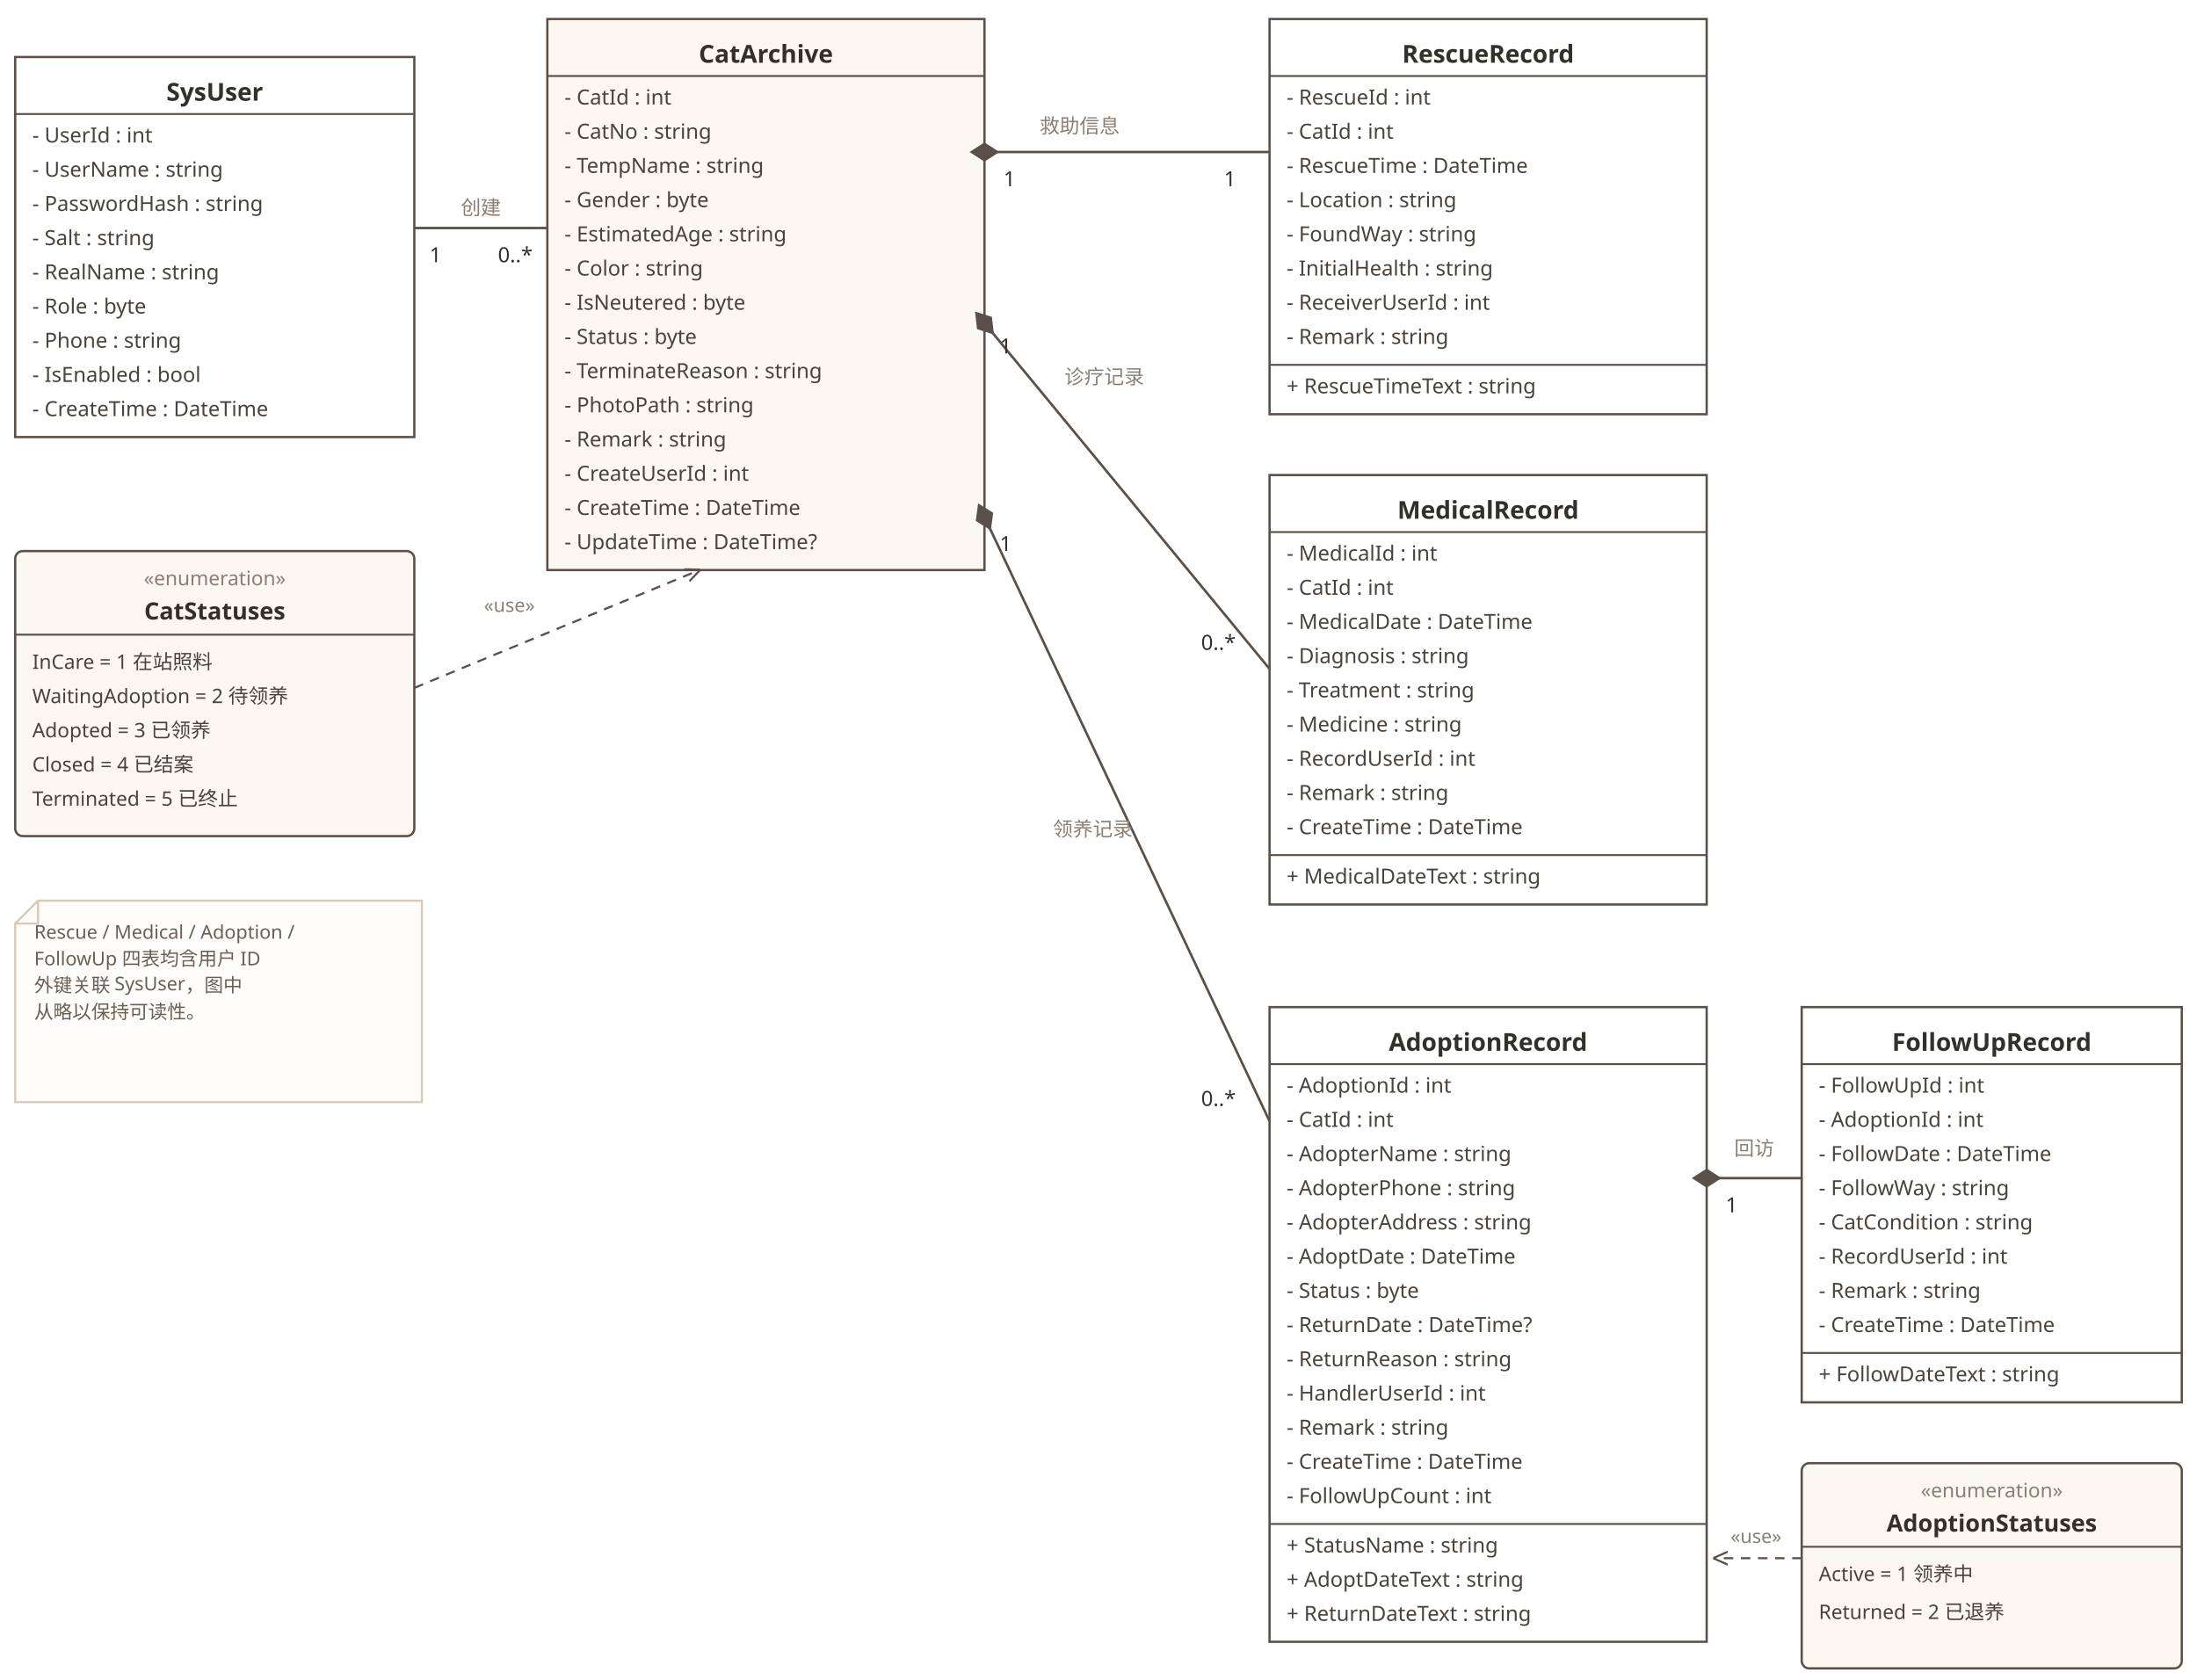
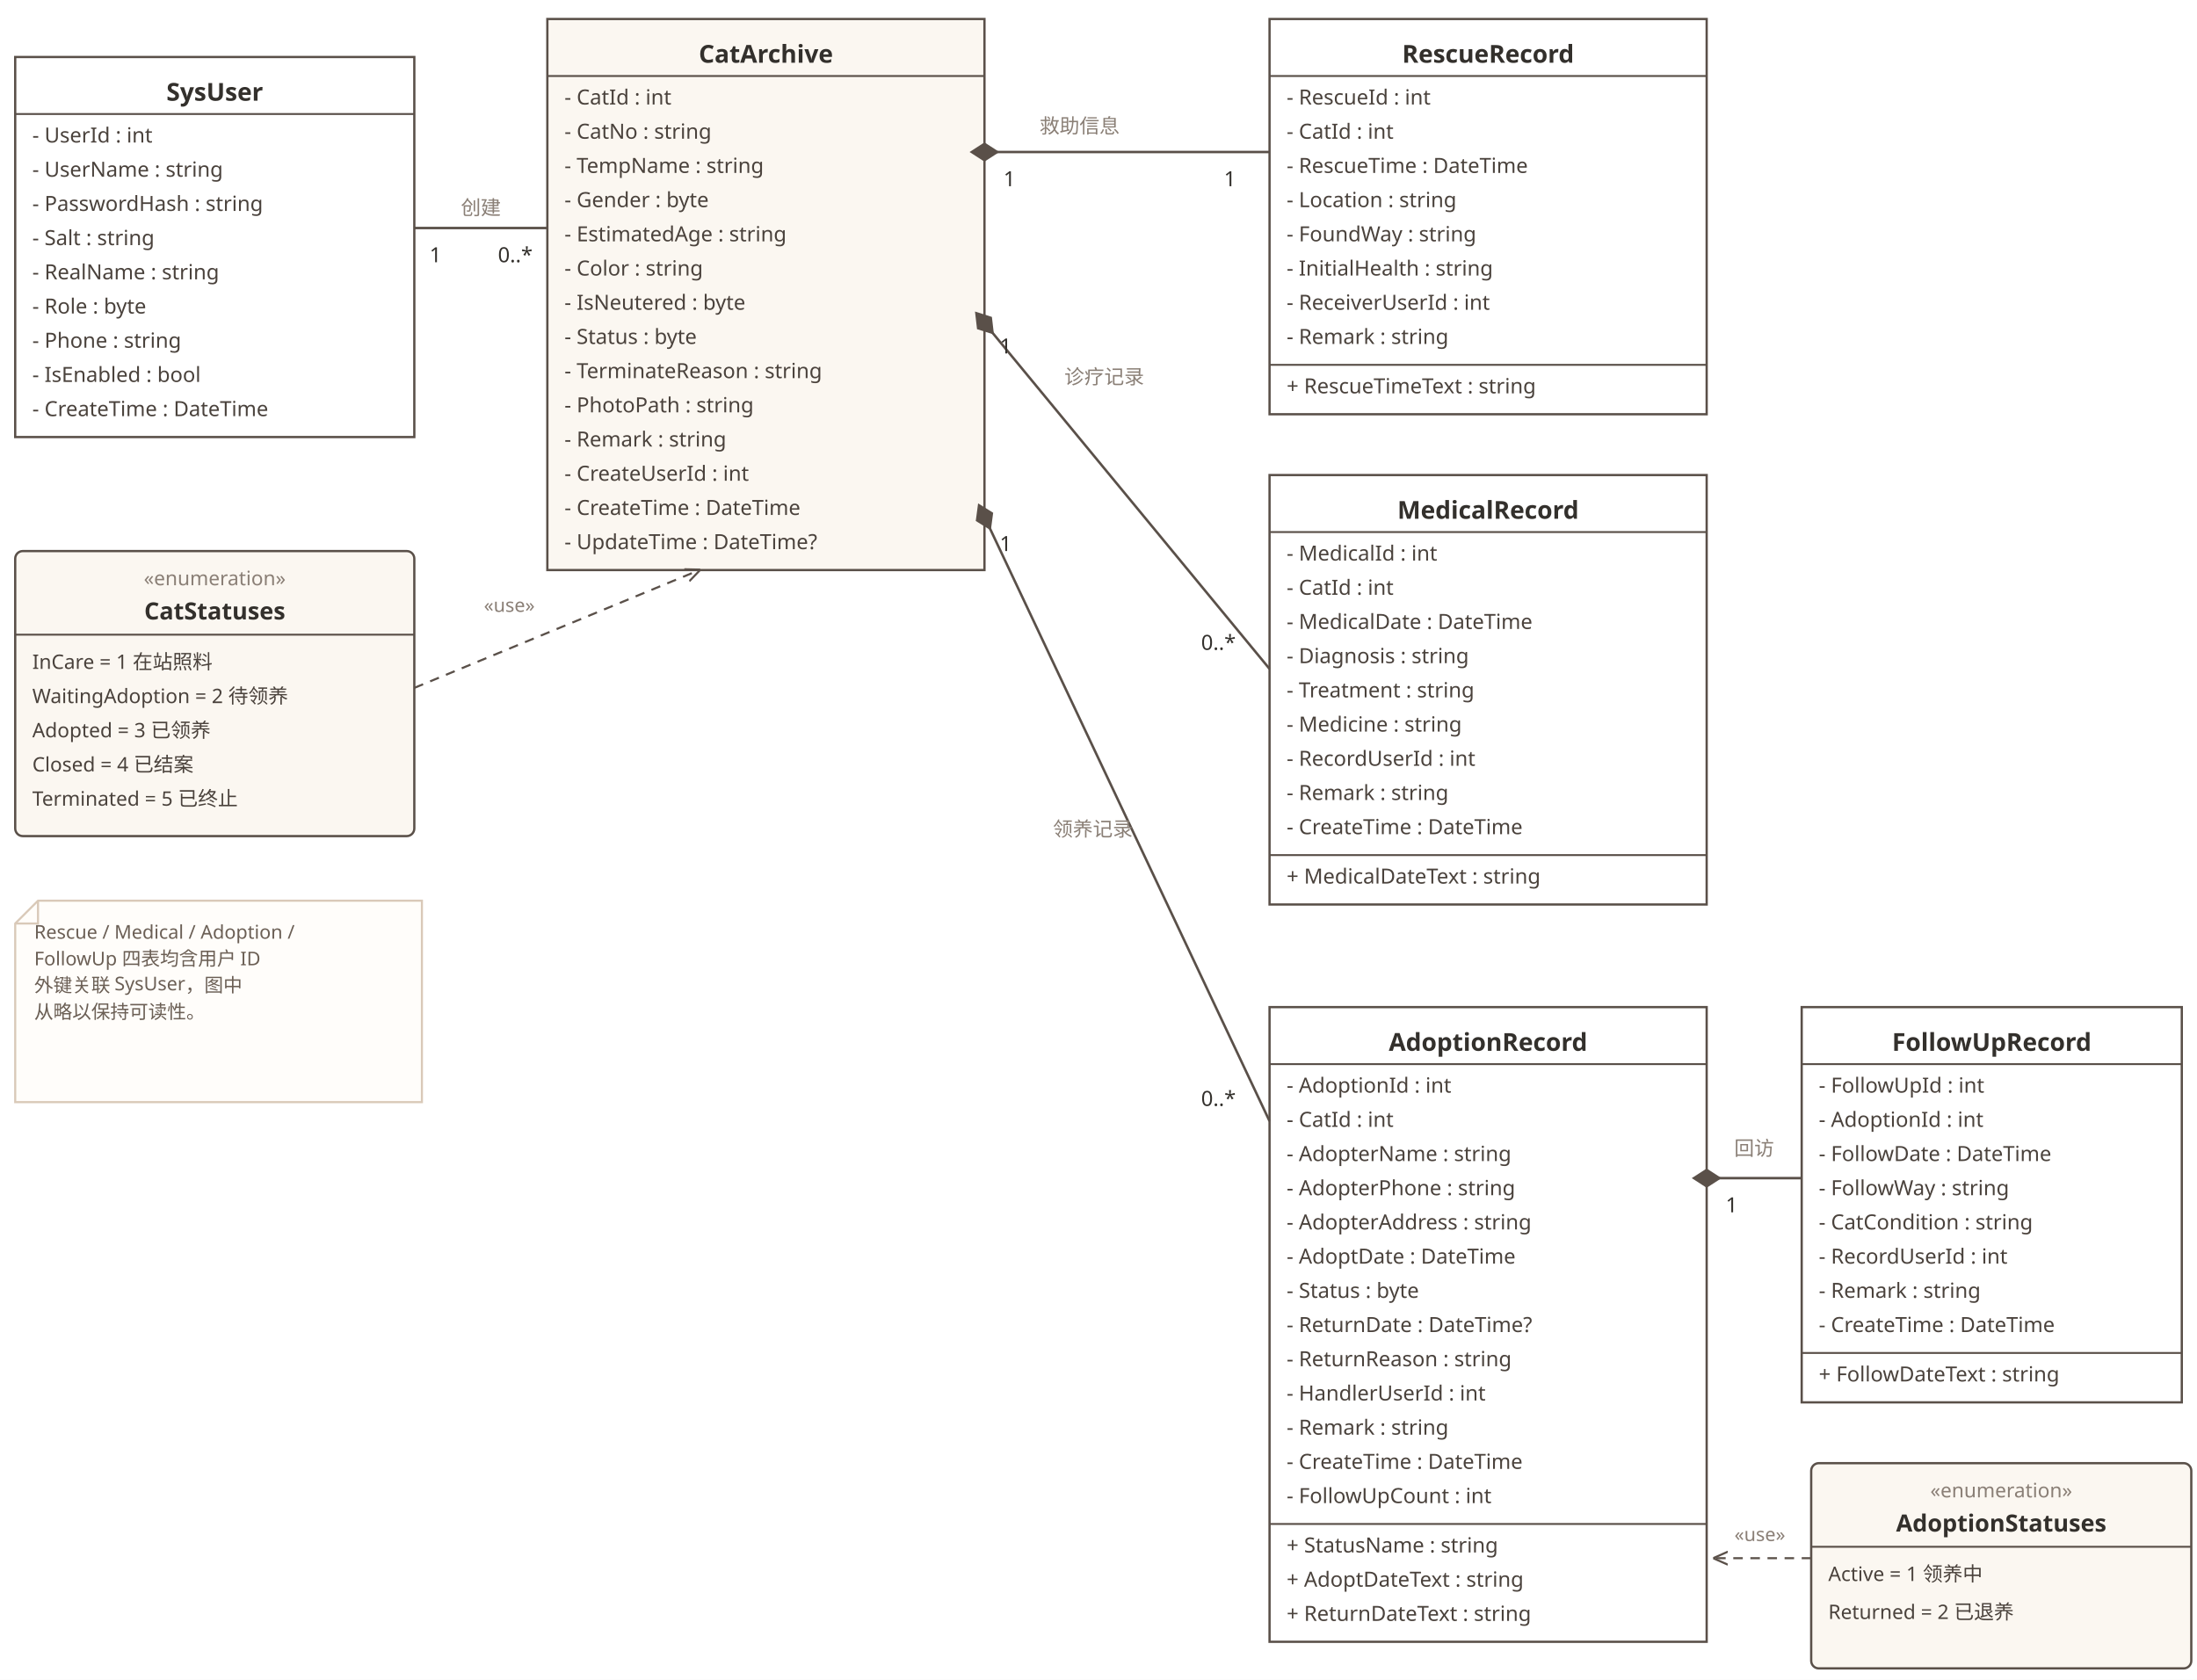
<svg xmlns="http://www.w3.org/2000/svg" width="1156" height="884" viewBox="32 30 1156 884" role="img">
  <defs>
    <marker id="op" viewBox="0 0 10 10" refX="9.2" refY="5" markerWidth="7" markerHeight="7" orient="auto-start-reverse">
      <path d="M0,0.6 L10,5 L0,9.4" fill="none" stroke="#5A5049" stroke-width="1.4" stroke-linecap="round" stroke-linejoin="round" />
    </marker>
    <marker id="fl" viewBox="0 0 10 10" refX="9.6" refY="5" markerWidth="7" markerHeight="7" orient="auto-start-reverse">
      <path d="M0,0.6 L10,5 L0,9.4 Z" fill="#5A5049" />
    </marker>
    <marker id="gen" viewBox="0 0 12 12" refX="11" refY="6" markerWidth="11" markerHeight="11" orient="auto-start-reverse">
      <path d="M0,0.8 L11,6 L0,11.2 Z" fill="#FFFFFF" stroke="#5A5049" stroke-width="1.2" stroke-linejoin="round" />
    </marker>
    <marker id="dia" viewBox="0 0 14 10" refX="6.5" refY="5" markerWidth="13" markerHeight="10" orient="auto-start-reverse">
      <path d="M0,5 L6.5,0.8 L13,5 L6.5,9.2 Z" fill="#5A5049" />
    </marker>
    <marker id="diaw" viewBox="0 0 14 10" refX="6.5" refY="5" markerWidth="13" markerHeight="10" orient="auto-start-reverse">
      <path d="M0,5 L6.5,0.8 L13,5 L6.5,9.2 Z" fill="#FFFFFF" stroke="#5A5049" stroke-width="1.1" />
    </marker>
  </defs>
  <rect x="32" y="30" width="1156" height="884" fill="#FFFFFF" />
  <rect x="40.0" y="60.0" width="210.0" height="200.0" rx="0" fill="#FFFFFF" stroke="#5A5049" stroke-width="1.2" opacity="1" />
  <text x="145.0" y="83.0" font-family="'Microsoft YaHei','PingFang SC','Segoe UI',sans-serif" font-size="13" fill="#33302C" text-anchor="middle" font-weight="600" opacity="1">SysUser</text>
  <line x1="40.0" y1="90.0" x2="250.0" y2="90.0" stroke="#5A5049" stroke-width="1.0" />
  <text x="49.0" y="105.0" font-family="'Microsoft YaHei','PingFang SC','Segoe UI',sans-serif" font-size="11" fill="#4A423C" text-anchor="start" opacity="1">- UserId : int</text>
  <text x="49.0" y="123.0" font-family="'Microsoft YaHei','PingFang SC','Segoe UI',sans-serif" font-size="11" fill="#4A423C" text-anchor="start" opacity="1">- UserName : string</text>
  <text x="49.0" y="141.0" font-family="'Microsoft YaHei','PingFang SC','Segoe UI',sans-serif" font-size="11" fill="#4A423C" text-anchor="start" opacity="1">- PasswordHash : string</text>
  <text x="49.0" y="159.0" font-family="'Microsoft YaHei','PingFang SC','Segoe UI',sans-serif" font-size="11" fill="#4A423C" text-anchor="start" opacity="1">- Salt : string</text>
  <text x="49.0" y="177.0" font-family="'Microsoft YaHei','PingFang SC','Segoe UI',sans-serif" font-size="11" fill="#4A423C" text-anchor="start" opacity="1">- RealName : string</text>
  <text x="49.0" y="195.0" font-family="'Microsoft YaHei','PingFang SC','Segoe UI',sans-serif" font-size="11" fill="#4A423C" text-anchor="start" opacity="1">- Role : byte</text>
  <text x="49.0" y="213.0" font-family="'Microsoft YaHei','PingFang SC','Segoe UI',sans-serif" font-size="11" fill="#4A423C" text-anchor="start" opacity="1">- Phone : string</text>
  <text x="49.0" y="231.0" font-family="'Microsoft YaHei','PingFang SC','Segoe UI',sans-serif" font-size="11" fill="#4A423C" text-anchor="start" opacity="1">- IsEnabled : bool</text>
  <text x="49.0" y="249.0" font-family="'Microsoft YaHei','PingFang SC','Segoe UI',sans-serif" font-size="11" fill="#4A423C" text-anchor="start" opacity="1">- CreateTime : DateTime</text>
  <rect x="320.0" y="40.0" width="230.0" height="290.0" rx="0" fill="#FBF7F1" stroke="#5A5049" stroke-width="1.2" opacity="1" />
  <text x="435.0" y="63.0" font-family="'Microsoft YaHei','PingFang SC','Segoe UI',sans-serif" font-size="13" fill="#33302C" text-anchor="middle" font-weight="600" opacity="1">CatArchive</text>
  <line x1="320.0" y1="70.0" x2="550.0" y2="70.0" stroke="#5A5049" stroke-width="1.0" />
  <text x="329.0" y="85.0" font-family="'Microsoft YaHei','PingFang SC','Segoe UI',sans-serif" font-size="11" fill="#4A423C" text-anchor="start" opacity="1">- CatId : int</text>
  <text x="329.0" y="103.0" font-family="'Microsoft YaHei','PingFang SC','Segoe UI',sans-serif" font-size="11" fill="#4A423C" text-anchor="start" opacity="1">- CatNo : string</text>
  <text x="329.0" y="121.0" font-family="'Microsoft YaHei','PingFang SC','Segoe UI',sans-serif" font-size="11" fill="#4A423C" text-anchor="start" opacity="1">- TempName : string</text>
  <text x="329.0" y="139.0" font-family="'Microsoft YaHei','PingFang SC','Segoe UI',sans-serif" font-size="11" fill="#4A423C" text-anchor="start" opacity="1">- Gender : byte</text>
  <text x="329.0" y="157.0" font-family="'Microsoft YaHei','PingFang SC','Segoe UI',sans-serif" font-size="11" fill="#4A423C" text-anchor="start" opacity="1">- EstimatedAge : string</text>
  <text x="329.0" y="175.0" font-family="'Microsoft YaHei','PingFang SC','Segoe UI',sans-serif" font-size="11" fill="#4A423C" text-anchor="start" opacity="1">- Color : string</text>
  <text x="329.0" y="193.0" font-family="'Microsoft YaHei','PingFang SC','Segoe UI',sans-serif" font-size="11" fill="#4A423C" text-anchor="start" opacity="1">- IsNeutered : byte</text>
  <text x="329.0" y="211.0" font-family="'Microsoft YaHei','PingFang SC','Segoe UI',sans-serif" font-size="11" fill="#4A423C" text-anchor="start" opacity="1">- Status : byte</text>
  <text x="329.0" y="229.0" font-family="'Microsoft YaHei','PingFang SC','Segoe UI',sans-serif" font-size="11" fill="#4A423C" text-anchor="start" opacity="1">- TerminateReason : string</text>
  <text x="329.0" y="247.0" font-family="'Microsoft YaHei','PingFang SC','Segoe UI',sans-serif" font-size="11" fill="#4A423C" text-anchor="start" opacity="1">- PhotoPath : string</text>
  <text x="329.0" y="265.0" font-family="'Microsoft YaHei','PingFang SC','Segoe UI',sans-serif" font-size="11" fill="#4A423C" text-anchor="start" opacity="1">- Remark : string</text>
  <text x="329.0" y="283.0" font-family="'Microsoft YaHei','PingFang SC','Segoe UI',sans-serif" font-size="11" fill="#4A423C" text-anchor="start" opacity="1">- CreateUserId : int</text>
  <text x="329.0" y="301.0" font-family="'Microsoft YaHei','PingFang SC','Segoe UI',sans-serif" font-size="11" fill="#4A423C" text-anchor="start" opacity="1">- CreateTime : DateTime</text>
  <text x="329.0" y="319.0" font-family="'Microsoft YaHei','PingFang SC','Segoe UI',sans-serif" font-size="11" fill="#4A423C" text-anchor="start" opacity="1">- UpdateTime : DateTime?</text>
  <rect x="700.0" y="40.0" width="230.0" height="208.0" rx="0" fill="#FFFFFF" stroke="#5A5049" stroke-width="1.2" opacity="1" />
  <text x="815.0" y="63.0" font-family="'Microsoft YaHei','PingFang SC','Segoe UI',sans-serif" font-size="13" fill="#33302C" text-anchor="middle" font-weight="600" opacity="1">RescueRecord</text>
  <line x1="700.0" y1="70.0" x2="930.0" y2="70.0" stroke="#5A5049" stroke-width="1.0" />
  <text x="709.0" y="85.0" font-family="'Microsoft YaHei','PingFang SC','Segoe UI',sans-serif" font-size="11" fill="#4A423C" text-anchor="start" opacity="1">- RescueId : int</text>
  <text x="709.0" y="103.0" font-family="'Microsoft YaHei','PingFang SC','Segoe UI',sans-serif" font-size="11" fill="#4A423C" text-anchor="start" opacity="1">- CatId : int</text>
  <text x="709.0" y="121.0" font-family="'Microsoft YaHei','PingFang SC','Segoe UI',sans-serif" font-size="11" fill="#4A423C" text-anchor="start" opacity="1">- RescueTime : DateTime</text>
  <text x="709.0" y="139.0" font-family="'Microsoft YaHei','PingFang SC','Segoe UI',sans-serif" font-size="11" fill="#4A423C" text-anchor="start" opacity="1">- Location : string</text>
  <text x="709.0" y="157.0" font-family="'Microsoft YaHei','PingFang SC','Segoe UI',sans-serif" font-size="11" fill="#4A423C" text-anchor="start" opacity="1">- FoundWay : string</text>
  <text x="709.0" y="175.0" font-family="'Microsoft YaHei','PingFang SC','Segoe UI',sans-serif" font-size="11" fill="#4A423C" text-anchor="start" opacity="1">- InitialHealth : string</text>
  <text x="709.0" y="193.0" font-family="'Microsoft YaHei','PingFang SC','Segoe UI',sans-serif" font-size="11" fill="#4A423C" text-anchor="start" opacity="1">- ReceiverUserId : int</text>
  <text x="709.0" y="211.0" font-family="'Microsoft YaHei','PingFang SC','Segoe UI',sans-serif" font-size="11" fill="#4A423C" text-anchor="start" opacity="1">- Remark : string</text>
  <line x1="700.0" y1="222.0" x2="930.0" y2="222.0" stroke="#5A5049" stroke-width="1.0" />
  <text x="709.0" y="237.0" font-family="'Microsoft YaHei','PingFang SC','Segoe UI',sans-serif" font-size="11" fill="#4A423C" text-anchor="start" opacity="1">+ RescueTimeText : string</text>
  <rect x="700.0" y="280.0" width="230.0" height="226.0" rx="0" fill="#FFFFFF" stroke="#5A5049" stroke-width="1.2" opacity="1" />
  <text x="815.0" y="303.0" font-family="'Microsoft YaHei','PingFang SC','Segoe UI',sans-serif" font-size="13" fill="#33302C" text-anchor="middle" font-weight="600" opacity="1">MedicalRecord</text>
  <line x1="700.0" y1="310.0" x2="930.0" y2="310.0" stroke="#5A5049" stroke-width="1.0" />
  <text x="709.0" y="325.0" font-family="'Microsoft YaHei','PingFang SC','Segoe UI',sans-serif" font-size="11" fill="#4A423C" text-anchor="start" opacity="1">- MedicalId : int</text>
  <text x="709.0" y="343.0" font-family="'Microsoft YaHei','PingFang SC','Segoe UI',sans-serif" font-size="11" fill="#4A423C" text-anchor="start" opacity="1">- CatId : int</text>
  <text x="709.0" y="361.0" font-family="'Microsoft YaHei','PingFang SC','Segoe UI',sans-serif" font-size="11" fill="#4A423C" text-anchor="start" opacity="1">- MedicalDate : DateTime</text>
  <text x="709.0" y="379.0" font-family="'Microsoft YaHei','PingFang SC','Segoe UI',sans-serif" font-size="11" fill="#4A423C" text-anchor="start" opacity="1">- Diagnosis : string</text>
  <text x="709.0" y="397.0" font-family="'Microsoft YaHei','PingFang SC','Segoe UI',sans-serif" font-size="11" fill="#4A423C" text-anchor="start" opacity="1">- Treatment : string</text>
  <text x="709.0" y="415.0" font-family="'Microsoft YaHei','PingFang SC','Segoe UI',sans-serif" font-size="11" fill="#4A423C" text-anchor="start" opacity="1">- Medicine : string</text>
  <text x="709.0" y="433.0" font-family="'Microsoft YaHei','PingFang SC','Segoe UI',sans-serif" font-size="11" fill="#4A423C" text-anchor="start" opacity="1">- RecordUserId : int</text>
  <text x="709.0" y="451.0" font-family="'Microsoft YaHei','PingFang SC','Segoe UI',sans-serif" font-size="11" fill="#4A423C" text-anchor="start" opacity="1">- Remark : string</text>
  <text x="709.0" y="469.0" font-family="'Microsoft YaHei','PingFang SC','Segoe UI',sans-serif" font-size="11" fill="#4A423C" text-anchor="start" opacity="1">- CreateTime : DateTime</text>
  <line x1="700.0" y1="480.0" x2="930.0" y2="480.0" stroke="#5A5049" stroke-width="1.0" />
  <text x="709.0" y="495.0" font-family="'Microsoft YaHei','PingFang SC','Segoe UI',sans-serif" font-size="11" fill="#4A423C" text-anchor="start" opacity="1">+ MedicalDateText : string</text>
  <rect x="700.0" y="560.0" width="230.0" height="334.0" rx="0" fill="#FFFFFF" stroke="#5A5049" stroke-width="1.2" opacity="1" />
  <text x="815.0" y="583.0" font-family="'Microsoft YaHei','PingFang SC','Segoe UI',sans-serif" font-size="13" fill="#33302C" text-anchor="middle" font-weight="600" opacity="1">AdoptionRecord</text>
  <line x1="700.0" y1="590.0" x2="930.0" y2="590.0" stroke="#5A5049" stroke-width="1.0" />
  <text x="709.0" y="605.0" font-family="'Microsoft YaHei','PingFang SC','Segoe UI',sans-serif" font-size="11" fill="#4A423C" text-anchor="start" opacity="1">- AdoptionId : int</text>
  <text x="709.0" y="623.0" font-family="'Microsoft YaHei','PingFang SC','Segoe UI',sans-serif" font-size="11" fill="#4A423C" text-anchor="start" opacity="1">- CatId : int</text>
  <text x="709.0" y="641.0" font-family="'Microsoft YaHei','PingFang SC','Segoe UI',sans-serif" font-size="11" fill="#4A423C" text-anchor="start" opacity="1">- AdopterName : string</text>
  <text x="709.0" y="659.0" font-family="'Microsoft YaHei','PingFang SC','Segoe UI',sans-serif" font-size="11" fill="#4A423C" text-anchor="start" opacity="1">- AdopterPhone : string</text>
  <text x="709.0" y="677.0" font-family="'Microsoft YaHei','PingFang SC','Segoe UI',sans-serif" font-size="11" fill="#4A423C" text-anchor="start" opacity="1">- AdopterAddress : string</text>
  <text x="709.0" y="695.0" font-family="'Microsoft YaHei','PingFang SC','Segoe UI',sans-serif" font-size="11" fill="#4A423C" text-anchor="start" opacity="1">- AdoptDate : DateTime</text>
  <text x="709.0" y="713.0" font-family="'Microsoft YaHei','PingFang SC','Segoe UI',sans-serif" font-size="11" fill="#4A423C" text-anchor="start" opacity="1">- Status : byte</text>
  <text x="709.0" y="731.0" font-family="'Microsoft YaHei','PingFang SC','Segoe UI',sans-serif" font-size="11" fill="#4A423C" text-anchor="start" opacity="1">- ReturnDate : DateTime?</text>
  <text x="709.0" y="749.0" font-family="'Microsoft YaHei','PingFang SC','Segoe UI',sans-serif" font-size="11" fill="#4A423C" text-anchor="start" opacity="1">- ReturnReason : string</text>
  <text x="709.0" y="767.0" font-family="'Microsoft YaHei','PingFang SC','Segoe UI',sans-serif" font-size="11" fill="#4A423C" text-anchor="start" opacity="1">- HandlerUserId : int</text>
  <text x="709.0" y="785.0" font-family="'Microsoft YaHei','PingFang SC','Segoe UI',sans-serif" font-size="11" fill="#4A423C" text-anchor="start" opacity="1">- Remark : string</text>
  <text x="709.0" y="803.0" font-family="'Microsoft YaHei','PingFang SC','Segoe UI',sans-serif" font-size="11" fill="#4A423C" text-anchor="start" opacity="1">- CreateTime : DateTime</text>
  <text x="709.0" y="821.0" font-family="'Microsoft YaHei','PingFang SC','Segoe UI',sans-serif" font-size="11" fill="#4A423C" text-anchor="start" opacity="1">- FollowUpCount : int</text>
  <line x1="700.0" y1="832.0" x2="930.0" y2="832.0" stroke="#5A5049" stroke-width="1.0" />
  <text x="709.0" y="847.0" font-family="'Microsoft YaHei','PingFang SC','Segoe UI',sans-serif" font-size="11" fill="#4A423C" text-anchor="start" opacity="1">+ StatusName : string</text>
  <text x="709.0" y="865.0" font-family="'Microsoft YaHei','PingFang SC','Segoe UI',sans-serif" font-size="11" fill="#4A423C" text-anchor="start" opacity="1">+ AdoptDateText : string</text>
  <text x="709.0" y="883.0" font-family="'Microsoft YaHei','PingFang SC','Segoe UI',sans-serif" font-size="11" fill="#4A423C" text-anchor="start" opacity="1">+ ReturnDateText : string</text>
  <rect x="980.0" y="560.0" width="200.0" height="208.0" rx="0" fill="#FFFFFF" stroke="#5A5049" stroke-width="1.2" opacity="1" />
  <text x="1080.0" y="583.0" font-family="'Microsoft YaHei','PingFang SC','Segoe UI',sans-serif" font-size="13" fill="#33302C" text-anchor="middle" font-weight="600" opacity="1">FollowUpRecord</text>
  <line x1="980.0" y1="590.0" x2="1180.0" y2="590.0" stroke="#5A5049" stroke-width="1.0" />
  <text x="989.0" y="605.0" font-family="'Microsoft YaHei','PingFang SC','Segoe UI',sans-serif" font-size="11" fill="#4A423C" text-anchor="start" opacity="1">- FollowUpId : int</text>
  <text x="989.0" y="623.0" font-family="'Microsoft YaHei','PingFang SC','Segoe UI',sans-serif" font-size="11" fill="#4A423C" text-anchor="start" opacity="1">- AdoptionId : int</text>
  <text x="989.0" y="641.0" font-family="'Microsoft YaHei','PingFang SC','Segoe UI',sans-serif" font-size="11" fill="#4A423C" text-anchor="start" opacity="1">- FollowDate : DateTime</text>
  <text x="989.0" y="659.0" font-family="'Microsoft YaHei','PingFang SC','Segoe UI',sans-serif" font-size="11" fill="#4A423C" text-anchor="start" opacity="1">- FollowWay : string</text>
  <text x="989.0" y="677.0" font-family="'Microsoft YaHei','PingFang SC','Segoe UI',sans-serif" font-size="11" fill="#4A423C" text-anchor="start" opacity="1">- CatCondition : string</text>
  <text x="989.0" y="695.0" font-family="'Microsoft YaHei','PingFang SC','Segoe UI',sans-serif" font-size="11" fill="#4A423C" text-anchor="start" opacity="1">- RecordUserId : int</text>
  <text x="989.0" y="713.0" font-family="'Microsoft YaHei','PingFang SC','Segoe UI',sans-serif" font-size="11" fill="#4A423C" text-anchor="start" opacity="1">- Remark : string</text>
  <text x="989.0" y="731.0" font-family="'Microsoft YaHei','PingFang SC','Segoe UI',sans-serif" font-size="11" fill="#4A423C" text-anchor="start" opacity="1">- CreateTime : DateTime</text>
  <line x1="980.0" y1="742.0" x2="1180.0" y2="742.0" stroke="#5A5049" stroke-width="1.0" />
  <text x="989.0" y="757.0" font-family="'Microsoft YaHei','PingFang SC','Segoe UI',sans-serif" font-size="11" fill="#4A423C" text-anchor="start" opacity="1">+ FollowDateText : string</text>
  <rect x="40.0" y="320.0" width="210.0" height="150.0" rx="4" fill="#FBF7F1" stroke="#5A5049" stroke-width="1.2" opacity="1" />
  <text x="145.0" y="338.0" font-family="'Microsoft YaHei','PingFang SC','Segoe UI',sans-serif" font-size="10.5" fill="#8A7F76" text-anchor="middle" opacity="1">«enumeration»</text>
  <text x="145.0" y="356.0" font-family="'Microsoft YaHei','PingFang SC','Segoe UI',sans-serif" font-size="12.5" fill="#33302C" text-anchor="middle" font-weight="600" opacity="1">CatStatuses</text>
  <line x1="40.0" y1="364.0" x2="250.0" y2="364.0" stroke="#5A5049" stroke-width="1.0" />
  <text x="49.0" y="382.0" font-family="'Microsoft YaHei','PingFang SC','Segoe UI',sans-serif" font-size="10.5" fill="#4A423C" text-anchor="start" opacity="1">InCare = 1 在站照料</text>
  <text x="49.0" y="400.0" font-family="'Microsoft YaHei','PingFang SC','Segoe UI',sans-serif" font-size="10.5" fill="#4A423C" text-anchor="start" opacity="1">WaitingAdoption = 2 待领养</text>
  <text x="49.0" y="418.0" font-family="'Microsoft YaHei','PingFang SC','Segoe UI',sans-serif" font-size="10.5" fill="#4A423C" text-anchor="start" opacity="1">Adopted = 3 已领养</text>
  <text x="49.0" y="436.0" font-family="'Microsoft YaHei','PingFang SC','Segoe UI',sans-serif" font-size="10.5" fill="#4A423C" text-anchor="start" opacity="1">Closed = 4 已结案</text>
  <text x="49.0" y="454.0" font-family="'Microsoft YaHei','PingFang SC','Segoe UI',sans-serif" font-size="10.5" fill="#4A423C" text-anchor="start" opacity="1">Terminated = 5 已终止</text>
-   <rect x="980.0" y="800.0" width="200.0" height="108.0" rx="4" fill="#FBF7F1" stroke="#5A5049" stroke-width="1.2" opacity="1" />
-   <text x="1080.0" y="818.0" font-family="'Microsoft YaHei','PingFang SC','Segoe UI',sans-serif" font-size="10.5" fill="#8A7F76" text-anchor="middle" opacity="1">«enumeration»</text>
-   <text x="1080.0" y="836.0" font-family="'Microsoft YaHei','PingFang SC','Segoe UI',sans-serif" font-size="12.5" fill="#33302C" text-anchor="middle" font-weight="600" opacity="1">AdoptionStatuses</text>
-   <line x1="980.0" y1="844.0" x2="1180.0" y2="844.0" stroke="#5A5049" stroke-width="1.0" />
-   <text x="989.0" y="862.0" font-family="'Microsoft YaHei','PingFang SC','Segoe UI',sans-serif" font-size="10.5" fill="#4A423C" text-anchor="start" opacity="1">Active = 1 领养中</text>
-   <text x="989.0" y="882.0" font-family="'Microsoft YaHei','PingFang SC','Segoe UI',sans-serif" font-size="10.5" fill="#4A423C" text-anchor="start" opacity="1">Returned = 2 已退养</text>
+   <rect x="985.0" y="800.0" width="200.0" height="108.0" rx="4" fill="#FBF7F1" stroke="#5A5049" stroke-width="1.2" opacity="1" />
+   <text x="1085.0" y="818.0" font-family="'Microsoft YaHei','PingFang SC','Segoe UI',sans-serif" font-size="10.5" fill="#8A7F76" text-anchor="middle" opacity="1">«enumeration»</text>
+   <text x="1085.0" y="836.0" font-family="'Microsoft YaHei','PingFang SC','Segoe UI',sans-serif" font-size="12.5" fill="#33302C" text-anchor="middle" font-weight="600" opacity="1">AdoptionStatuses</text>
+   <line x1="985.0" y1="844.0" x2="1185.0" y2="844.0" stroke="#5A5049" stroke-width="1.0" />
+   <text x="994.0" y="862.0" font-family="'Microsoft YaHei','PingFang SC','Segoe UI',sans-serif" font-size="10.5" fill="#4A423C" text-anchor="start" opacity="1">Active = 1 领养中</text>
+   <text x="994.0" y="882.0" font-family="'Microsoft YaHei','PingFang SC','Segoe UI',sans-serif" font-size="10.5" fill="#4A423C" text-anchor="start" opacity="1">Returned = 2 已退养</text>
  <line x1="250.0" y1="150.0" x2="320.0" y2="150.0" stroke="#5A5049" stroke-width="1.3" />
  <text x="285.0" y="143.0" font-family="'Microsoft YaHei','PingFang SC','Segoe UI',sans-serif" font-size="10.5" fill="#8A7F76" text-anchor="middle" opacity="1">创建</text>
  <text x="258.0" y="168.0" font-family="'Microsoft YaHei','PingFang SC','Segoe UI',sans-serif" font-size="11" fill="#33302C" text-anchor="start" opacity="1">1</text>
  <text x="294.0" y="168.0" font-family="'Microsoft YaHei','PingFang SC','Segoe UI',sans-serif" font-size="11" fill="#33302C" text-anchor="start" opacity="1">0..*</text>
  <path d="M550,110 L700,110" fill="none" stroke="#5A5049" stroke-width="1.3" stroke-linejoin="round" marker-start="url(#dia)" />
  <text x="600.0" y="100.0" font-family="'Microsoft YaHei','PingFang SC','Segoe UI',sans-serif" font-size="10.5" fill="#8A7F76" text-anchor="middle" opacity="1">救助信息</text>
  <text x="560.0" y="128.0" font-family="'Microsoft YaHei','PingFang SC','Segoe UI',sans-serif" font-size="11" fill="#33302C" text-anchor="start" opacity="1">1</text>
  <text x="676.0" y="128.0" font-family="'Microsoft YaHei','PingFang SC','Segoe UI',sans-serif" font-size="11" fill="#33302C" text-anchor="start" opacity="1">1</text>
  <path d="M550,200 L700,382" fill="none" stroke="#5A5049" stroke-width="1.3" stroke-linejoin="round" marker-start="url(#dia)" />
  <text x="592.0" y="232.0" font-family="'Microsoft YaHei','PingFang SC','Segoe UI',sans-serif" font-size="10.5" fill="#8A7F76" text-anchor="start" opacity="1">诊疗记录</text>
  <text x="558.0" y="216.0" font-family="'Microsoft YaHei','PingFang SC','Segoe UI',sans-serif" font-size="11" fill="#33302C" text-anchor="start" opacity="1">1</text>
  <text x="664.0" y="372.0" font-family="'Microsoft YaHei','PingFang SC','Segoe UI',sans-serif" font-size="11" fill="#33302C" text-anchor="start" opacity="1">0..*</text>
  <path d="M550,302 L700,620" fill="none" stroke="#5A5049" stroke-width="1.3" stroke-linejoin="round" marker-start="url(#dia)" />
  <text x="628.0" y="470.0" font-family="'Microsoft YaHei','PingFang SC','Segoe UI',sans-serif" font-size="10.5" fill="#8A7F76" text-anchor="end" opacity="1">领养记录</text>
  <text x="558.0" y="320.0" font-family="'Microsoft YaHei','PingFang SC','Segoe UI',sans-serif" font-size="11" fill="#33302C" text-anchor="start" opacity="1">1</text>
  <text x="664.0" y="612.0" font-family="'Microsoft YaHei','PingFang SC','Segoe UI',sans-serif" font-size="11" fill="#33302C" text-anchor="start" opacity="1">0..*</text>
  <path d="M930,650 L980,650" fill="none" stroke="#5A5049" stroke-width="1.3" stroke-linejoin="round" marker-start="url(#dia)" />
  <text x="955.0" y="638.0" font-family="'Microsoft YaHei','PingFang SC','Segoe UI',sans-serif" font-size="10.5" fill="#8A7F76" text-anchor="middle" opacity="1">回访</text>
  <text x="940.0" y="668.0" font-family="'Microsoft YaHei','PingFang SC','Segoe UI',sans-serif" font-size="11" fill="#33302C" text-anchor="start" opacity="1">1</text>
  <path d="M250,392 L400,330" fill="none" stroke="#5A5049" stroke-width="1.1" stroke-linejoin="round" stroke-dasharray="5,4" marker-end="url(#op)" />
  <text x="300.0" y="352.0" font-family="'Microsoft YaHei','PingFang SC','Segoe UI',sans-serif" font-size="10" fill="#8A7F76" text-anchor="middle" opacity="1">«use»</text>
-   <path d="M980,850 L934,850" fill="none" stroke="#5A5049" stroke-width="1.1" stroke-linejoin="round" stroke-dasharray="5,4" marker-end="url(#op)" />
-   <text x="956.0" y="842.0" font-family="'Microsoft YaHei','PingFang SC','Segoe UI',sans-serif" font-size="10" fill="#8A7F76" text-anchor="middle" opacity="1">«use»</text>
+   <path d="M985,850 L934,850" fill="none" stroke="#5A5049" stroke-width="1.1" stroke-linejoin="round" stroke-dasharray="5,4" marker-end="url(#op)" />
+   <text x="958.0" y="841.0" font-family="'Microsoft YaHei','PingFang SC','Segoe UI',sans-serif" font-size="10" fill="#8A7F76" text-anchor="middle" opacity="1">«use»</text>
  <path d="M52.0,504.0 L254.0,504.0 L254.0,610.0 L40.0,610.0 L40.0,516.0 L52.0,504.0 Z" fill="#FFFDFA" stroke="#D9C9B8" stroke-width="1.1" />
  <path d="M52.0,504.0 L52.0,516.0 L40.0,516.0" fill="none" stroke="#D9C9B8" stroke-width="1.1" />
  <text x="50.0" y="524.0" font-family="'Microsoft YaHei','PingFang SC','Segoe UI',sans-serif" font-size="10" fill="#6B5F55" text-anchor="start" opacity="1">Rescue / Medical / Adoption /</text>
  <text x="50.0" y="538.0" font-family="'Microsoft YaHei','PingFang SC','Segoe UI',sans-serif" font-size="10" fill="#6B5F55" text-anchor="start" opacity="1">FollowUp 四表均含用户 ID</text>
  <text x="50.0" y="552.0" font-family="'Microsoft YaHei','PingFang SC','Segoe UI',sans-serif" font-size="10" fill="#6B5F55" text-anchor="start" opacity="1">外键关联 SysUser，图中</text>
  <text x="50.0" y="566.0" font-family="'Microsoft YaHei','PingFang SC','Segoe UI',sans-serif" font-size="10" fill="#6B5F55" text-anchor="start" opacity="1">从略以保持可读性。</text>
</svg>
